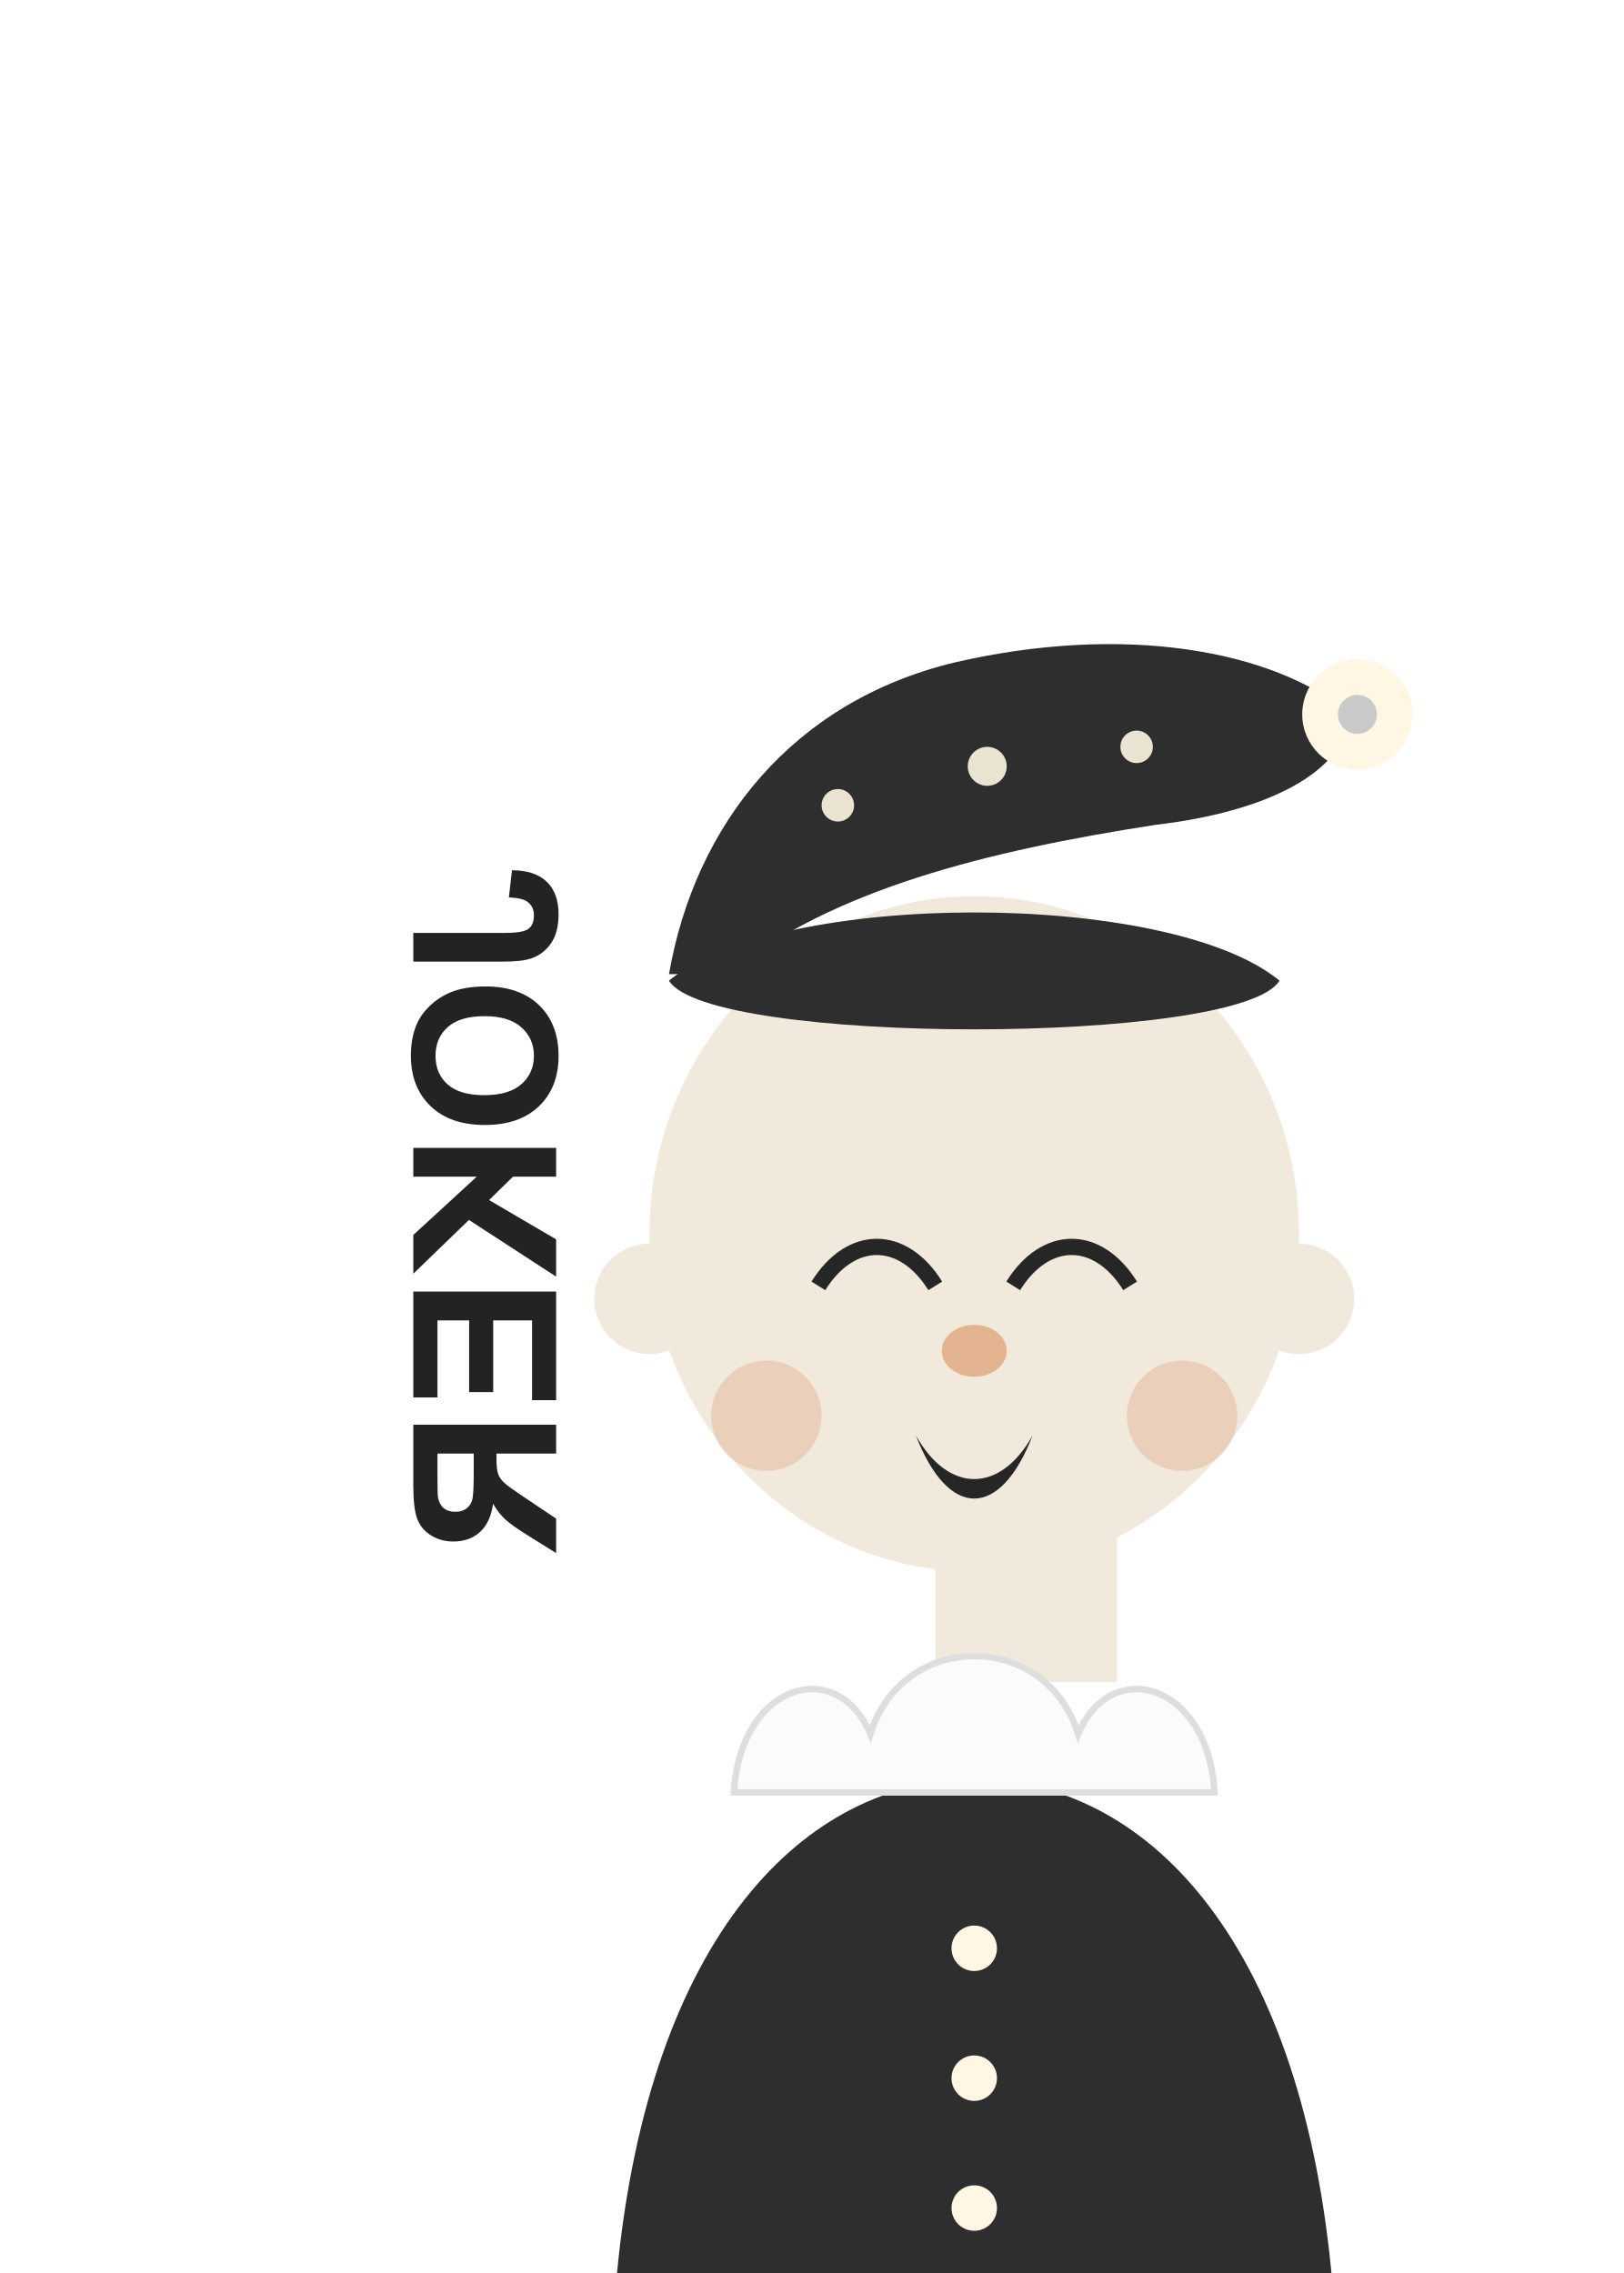
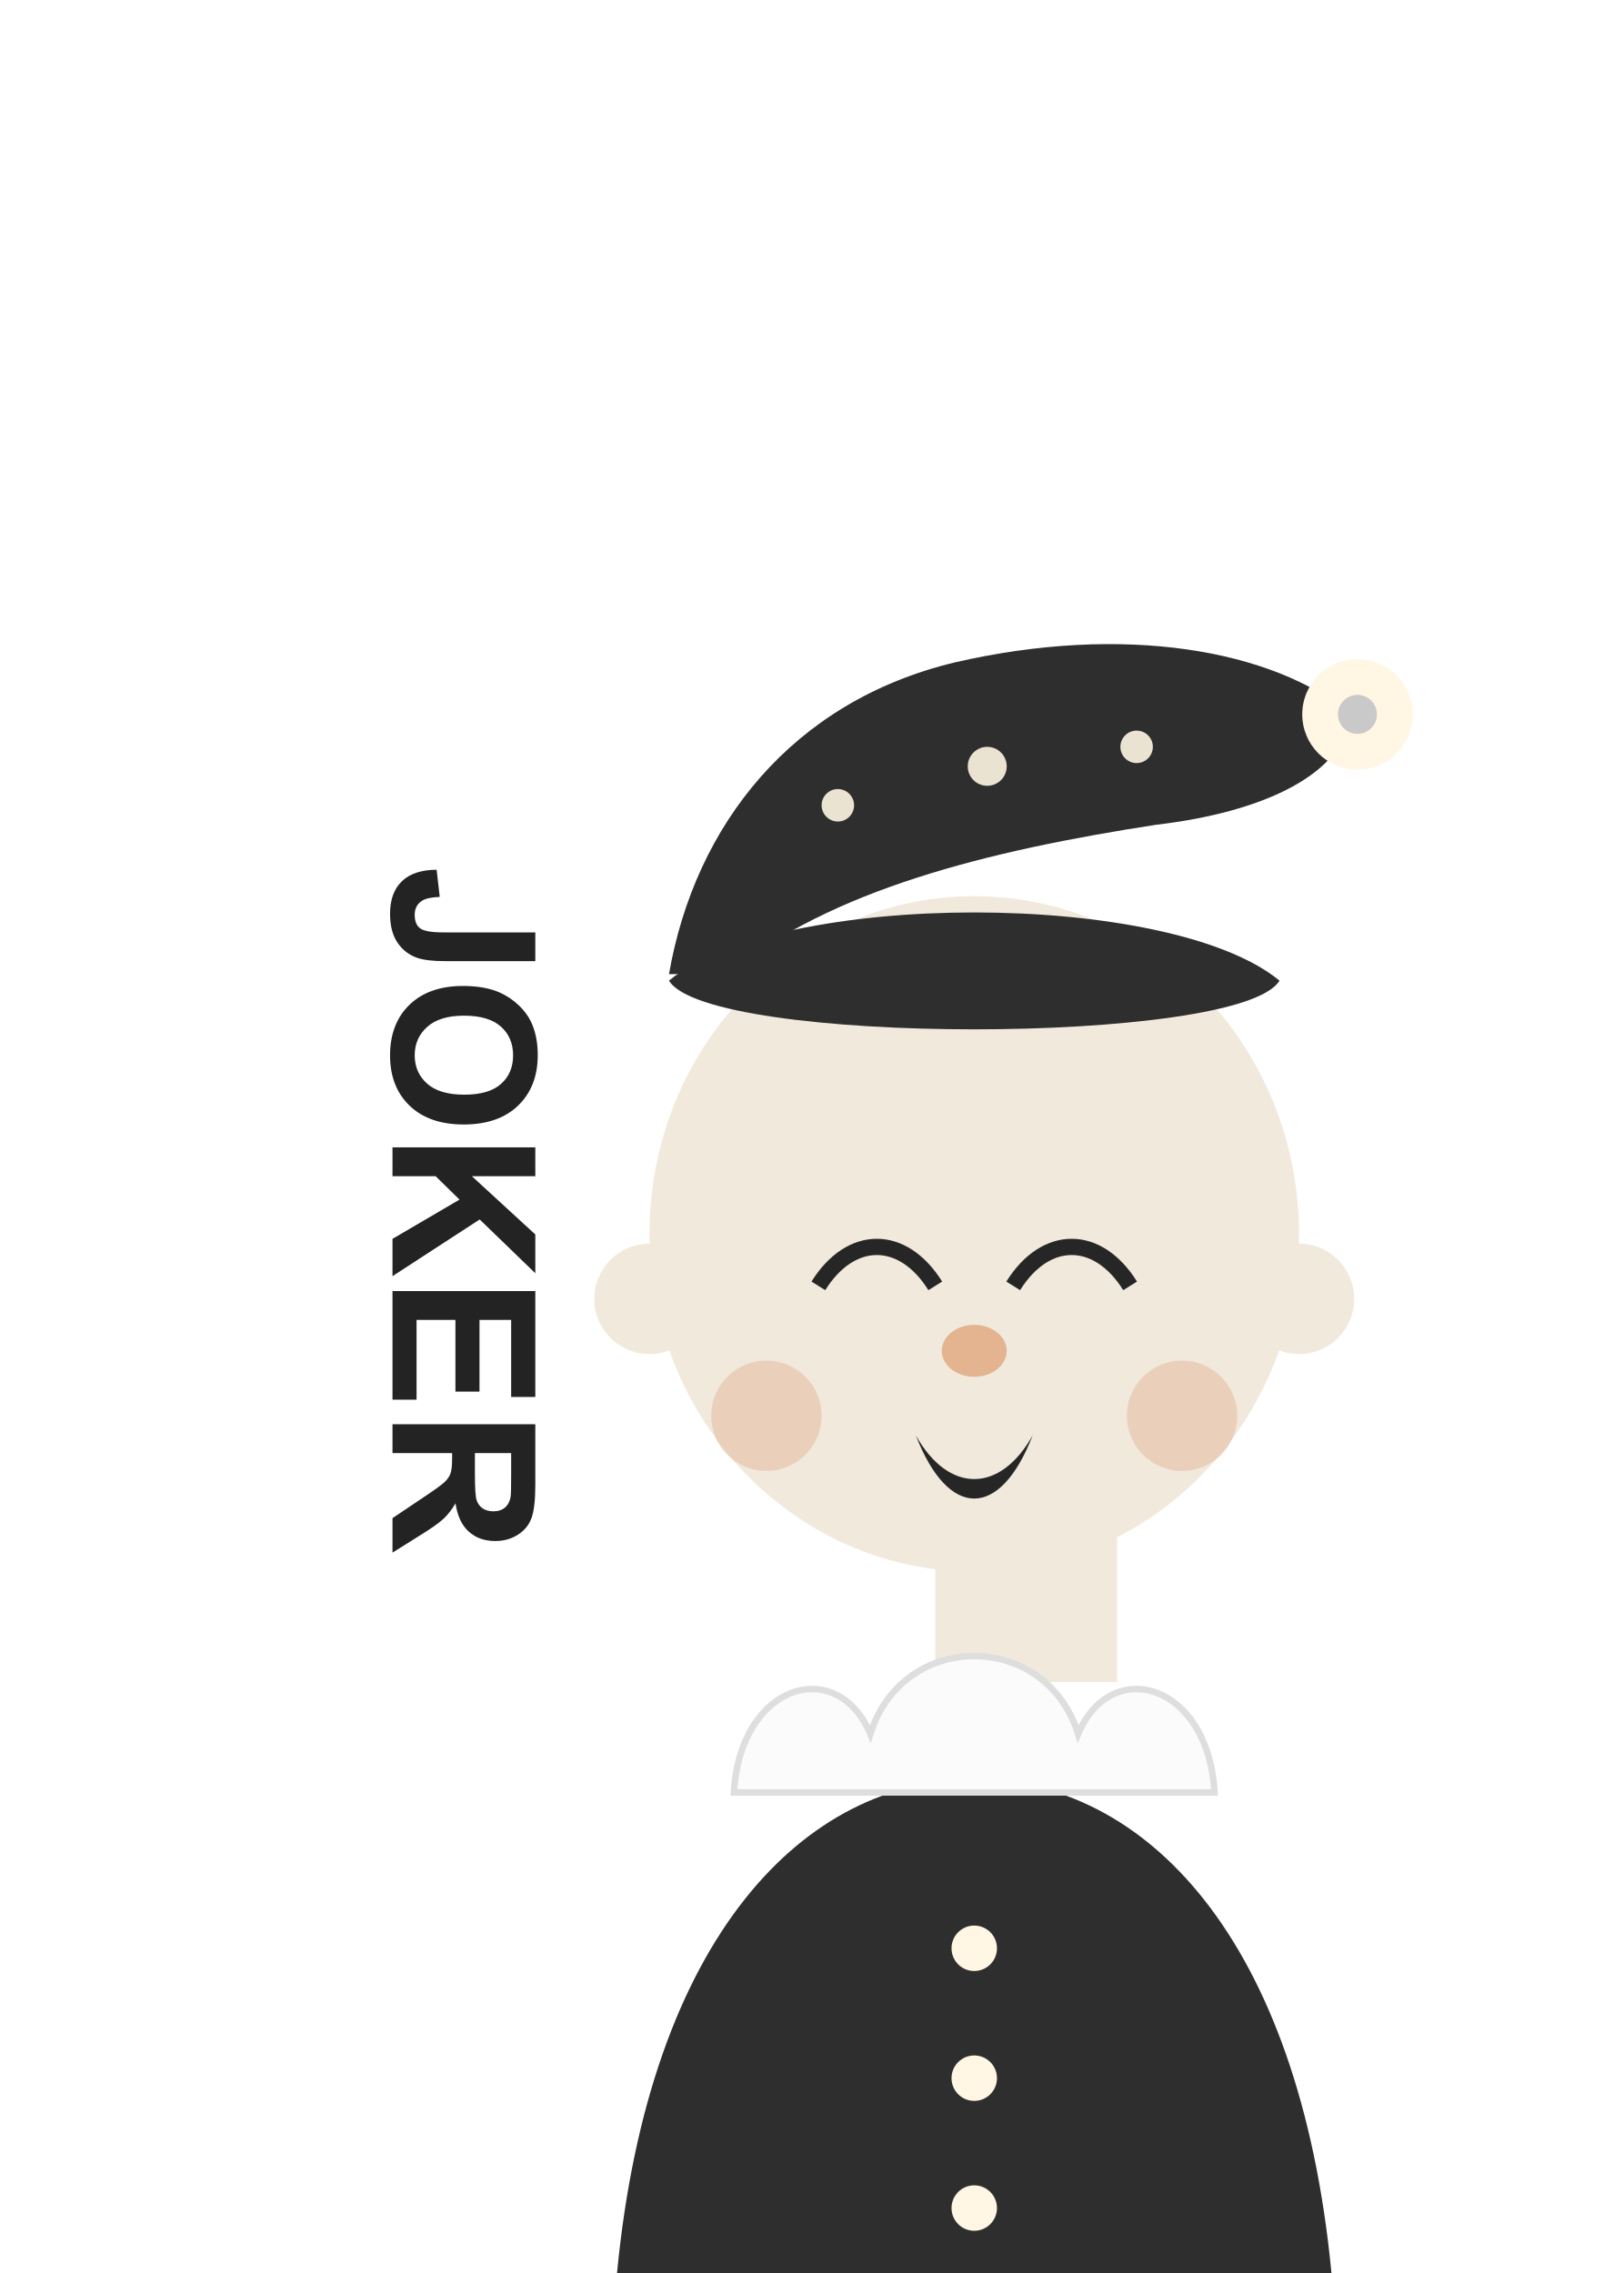
<svg xmlns="http://www.w3.org/2000/svg" viewBox="0 0 500 700">
  <rect x="288" y="456" width="56" height="62" fill="#F1E9DC" />
  <path d="M190 700 C 200 596 248 548 300 548 C 352 548 400 596 410 700 Z" fill="#2E2E2E" />
  <path d="M226 552 C 228 518 258 510 268 534 C 278 502 322 502 332 534 C 342 510 372 518 374 552 Z" fill="#FBFBFB" stroke="#DEDEDE" stroke-width="2" />
  <circle cx="200" cy="400" r="17" fill="#F1E9DC" />
  <circle cx="400" cy="400" r="17" fill="#F1E9DC" />
  <ellipse cx="300" cy="380" rx="100" ry="104" fill="#F1E9DC" />
  <path d="M206 302 C 240 274 360 274 394 302 C 382 322 218 322 206 302 Z" fill="#2E2E2E" />
  <path d="M206 300 C 214 254 244 216 294 204 C 346 192 392 200 416 220 C 414 238 390 250 356 254 C 304 262 256 274 224 300 Z" fill="#2E2E2E" />
  <circle cx="418" cy="220" r="17" fill="#FFF6E3" />
  <circle cx="418" cy="220" r="6" fill="#C9C9C9" />
  <g fill="#FFF6E3" opacity=".9">
    <circle cx="258" cy="248" r="5" />
    <circle cx="304" cy="236" r="6" />
    <circle cx="350" cy="230" r="5" />
  </g>
  <path d="M252 396 C 262 380 278 380 288 396 M312 396 C 322 380 338 380 348 396" fill="none" stroke="#262626" stroke-width="5" />
  <circle cx="236" cy="436" r="17" fill="#E7C6AC" opacity=".7" />
  <circle cx="364" cy="436" r="17" fill="#E7C6AC" opacity=".7" />
  <ellipse cx="300" cy="416" rx="10" ry="8" fill="#E3B48F" />
  <path d="M282 442 C 292 460 308 460 318 442 C 308 468 292 468 282 442 Z" fill="#262626" />
  <g fill="#FFF6E3">
    <circle cx="300" cy="600" r="7" />
    <circle cx="300" cy="640" r="7" />
    <circle cx="300" cy="680" r="7" />
  </g>
-   <g transform="translate(172 268) rotate(90) scale(.03) translate(-35 25)" fill="#232323">
+   <g transform="translate(120.86 266.8) rotate(90) scale(.03 -.03)" fill="#232323">
    <path d="M678 1466H973V538Q973 356 941 258Q898 130 785 52.5Q672 -25 487 -25Q270 -25 153 96.5Q36 218 35 453L314 485Q319 359 351 307Q399 228 497 228Q596 228 637 284.5Q678 341 678 519Z M1228 724Q1228 948 1295 1100Q1345 1212 1431.5 1301Q1518 1390 1621 1433Q1758 1491 1937 1491Q2261 1491 2455.5 1290Q2650 1089 2650 731Q2650 376 2457 175.5Q2264 -25 1941 -25Q1614 -25 1421 174.5Q1228 374 1228 724ZM1533 734Q1533 485 1648 356.5Q1763 228 1940 228Q2117 228 2230.5 355.5Q2344 483 2344 738Q2344 990 2233.5 1114Q2123 1238 1940 1238Q1757 1238 1645 1112.5Q1533 987 1533 734Z M2885 0V1466H3181V815L3779 1466H4177L3625 895L4207 0H3824L3421 688L3181 443V0Z M4360 0V1466H5447V1218H4656V893H5392V646H4656V247H5475V0Z M5727 0V1466H6350Q6585 1466 6691.5 1426.5Q6798 1387 6862 1286Q6926 1185 6926 1055Q6926 890 6829 782.5Q6732 675 6539 647Q6635 591 6697.5 524Q6760 457 6866 286L7045 0H6691L6477 319Q6363 490 6321 534.5Q6279 579 6232 595.5Q6185 612 6083 612H6023V0ZM6023 846H6242Q6455 846 6508 864Q6561 882 6591 926Q6621 970 6621 1036Q6621 1110 6581.5 1155.5Q6542 1201 6470 1213Q6434 1218 6254 1218H6023Z" />
  </g>
</svg>
